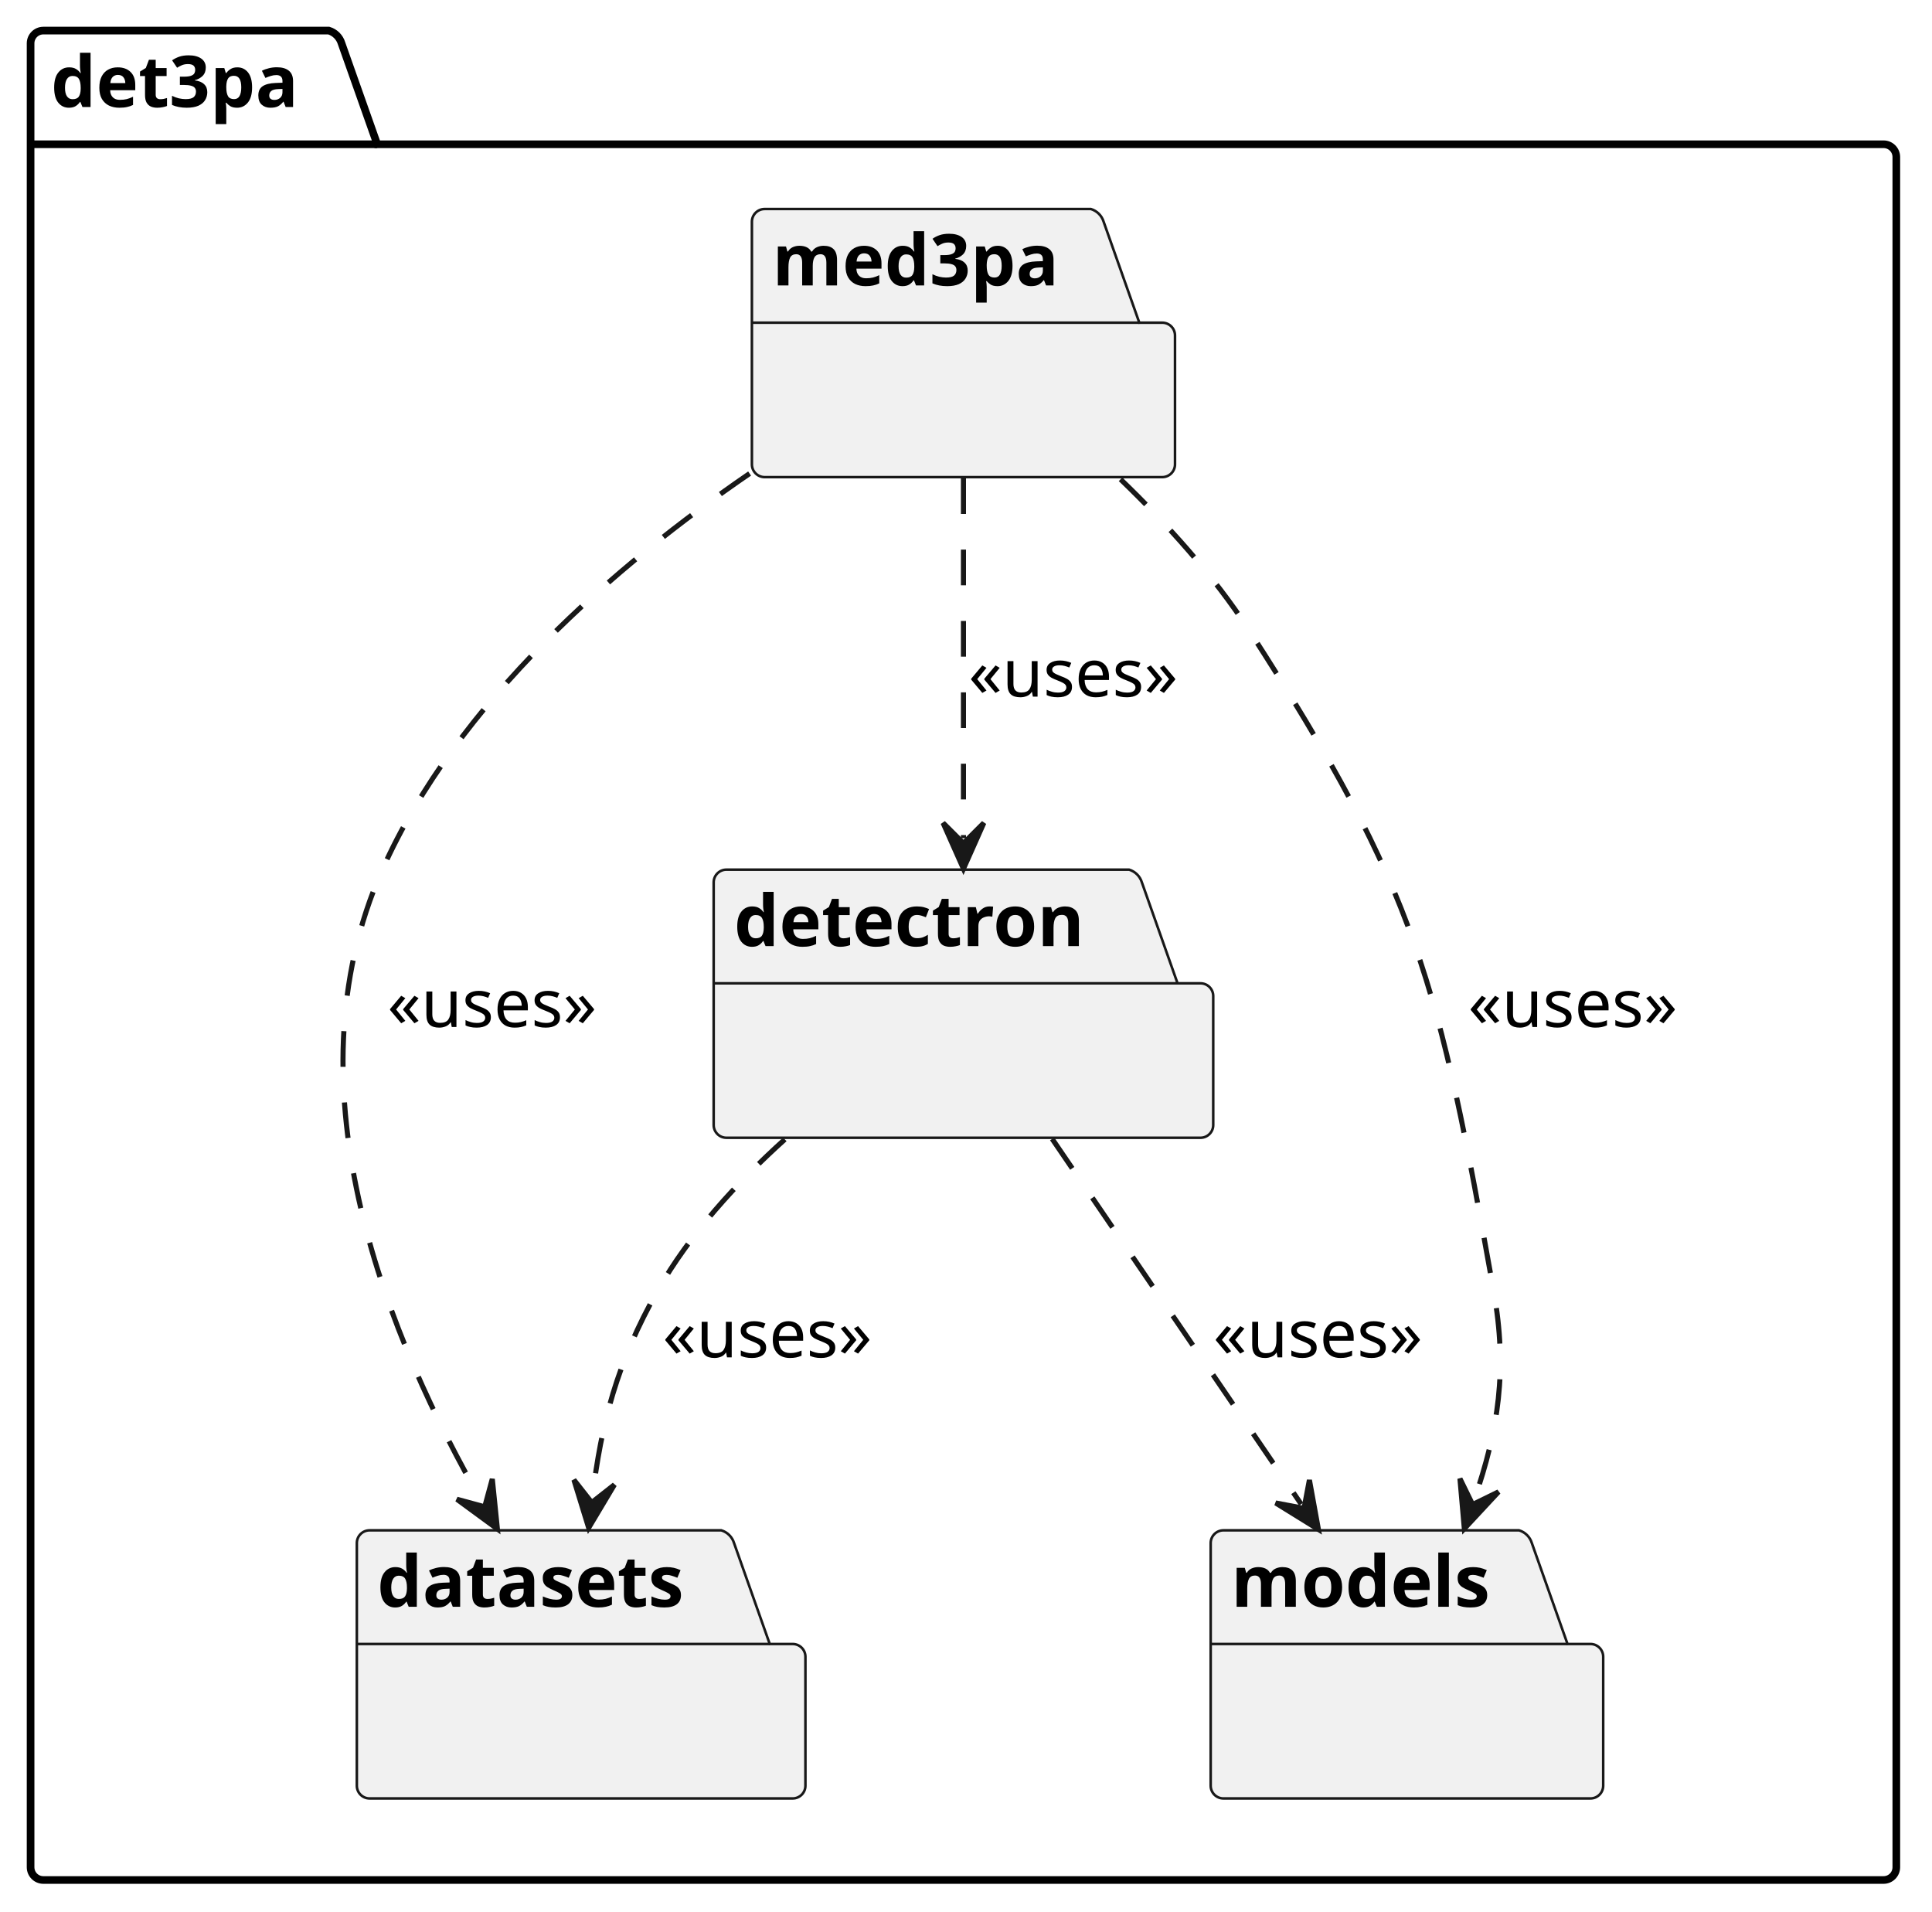
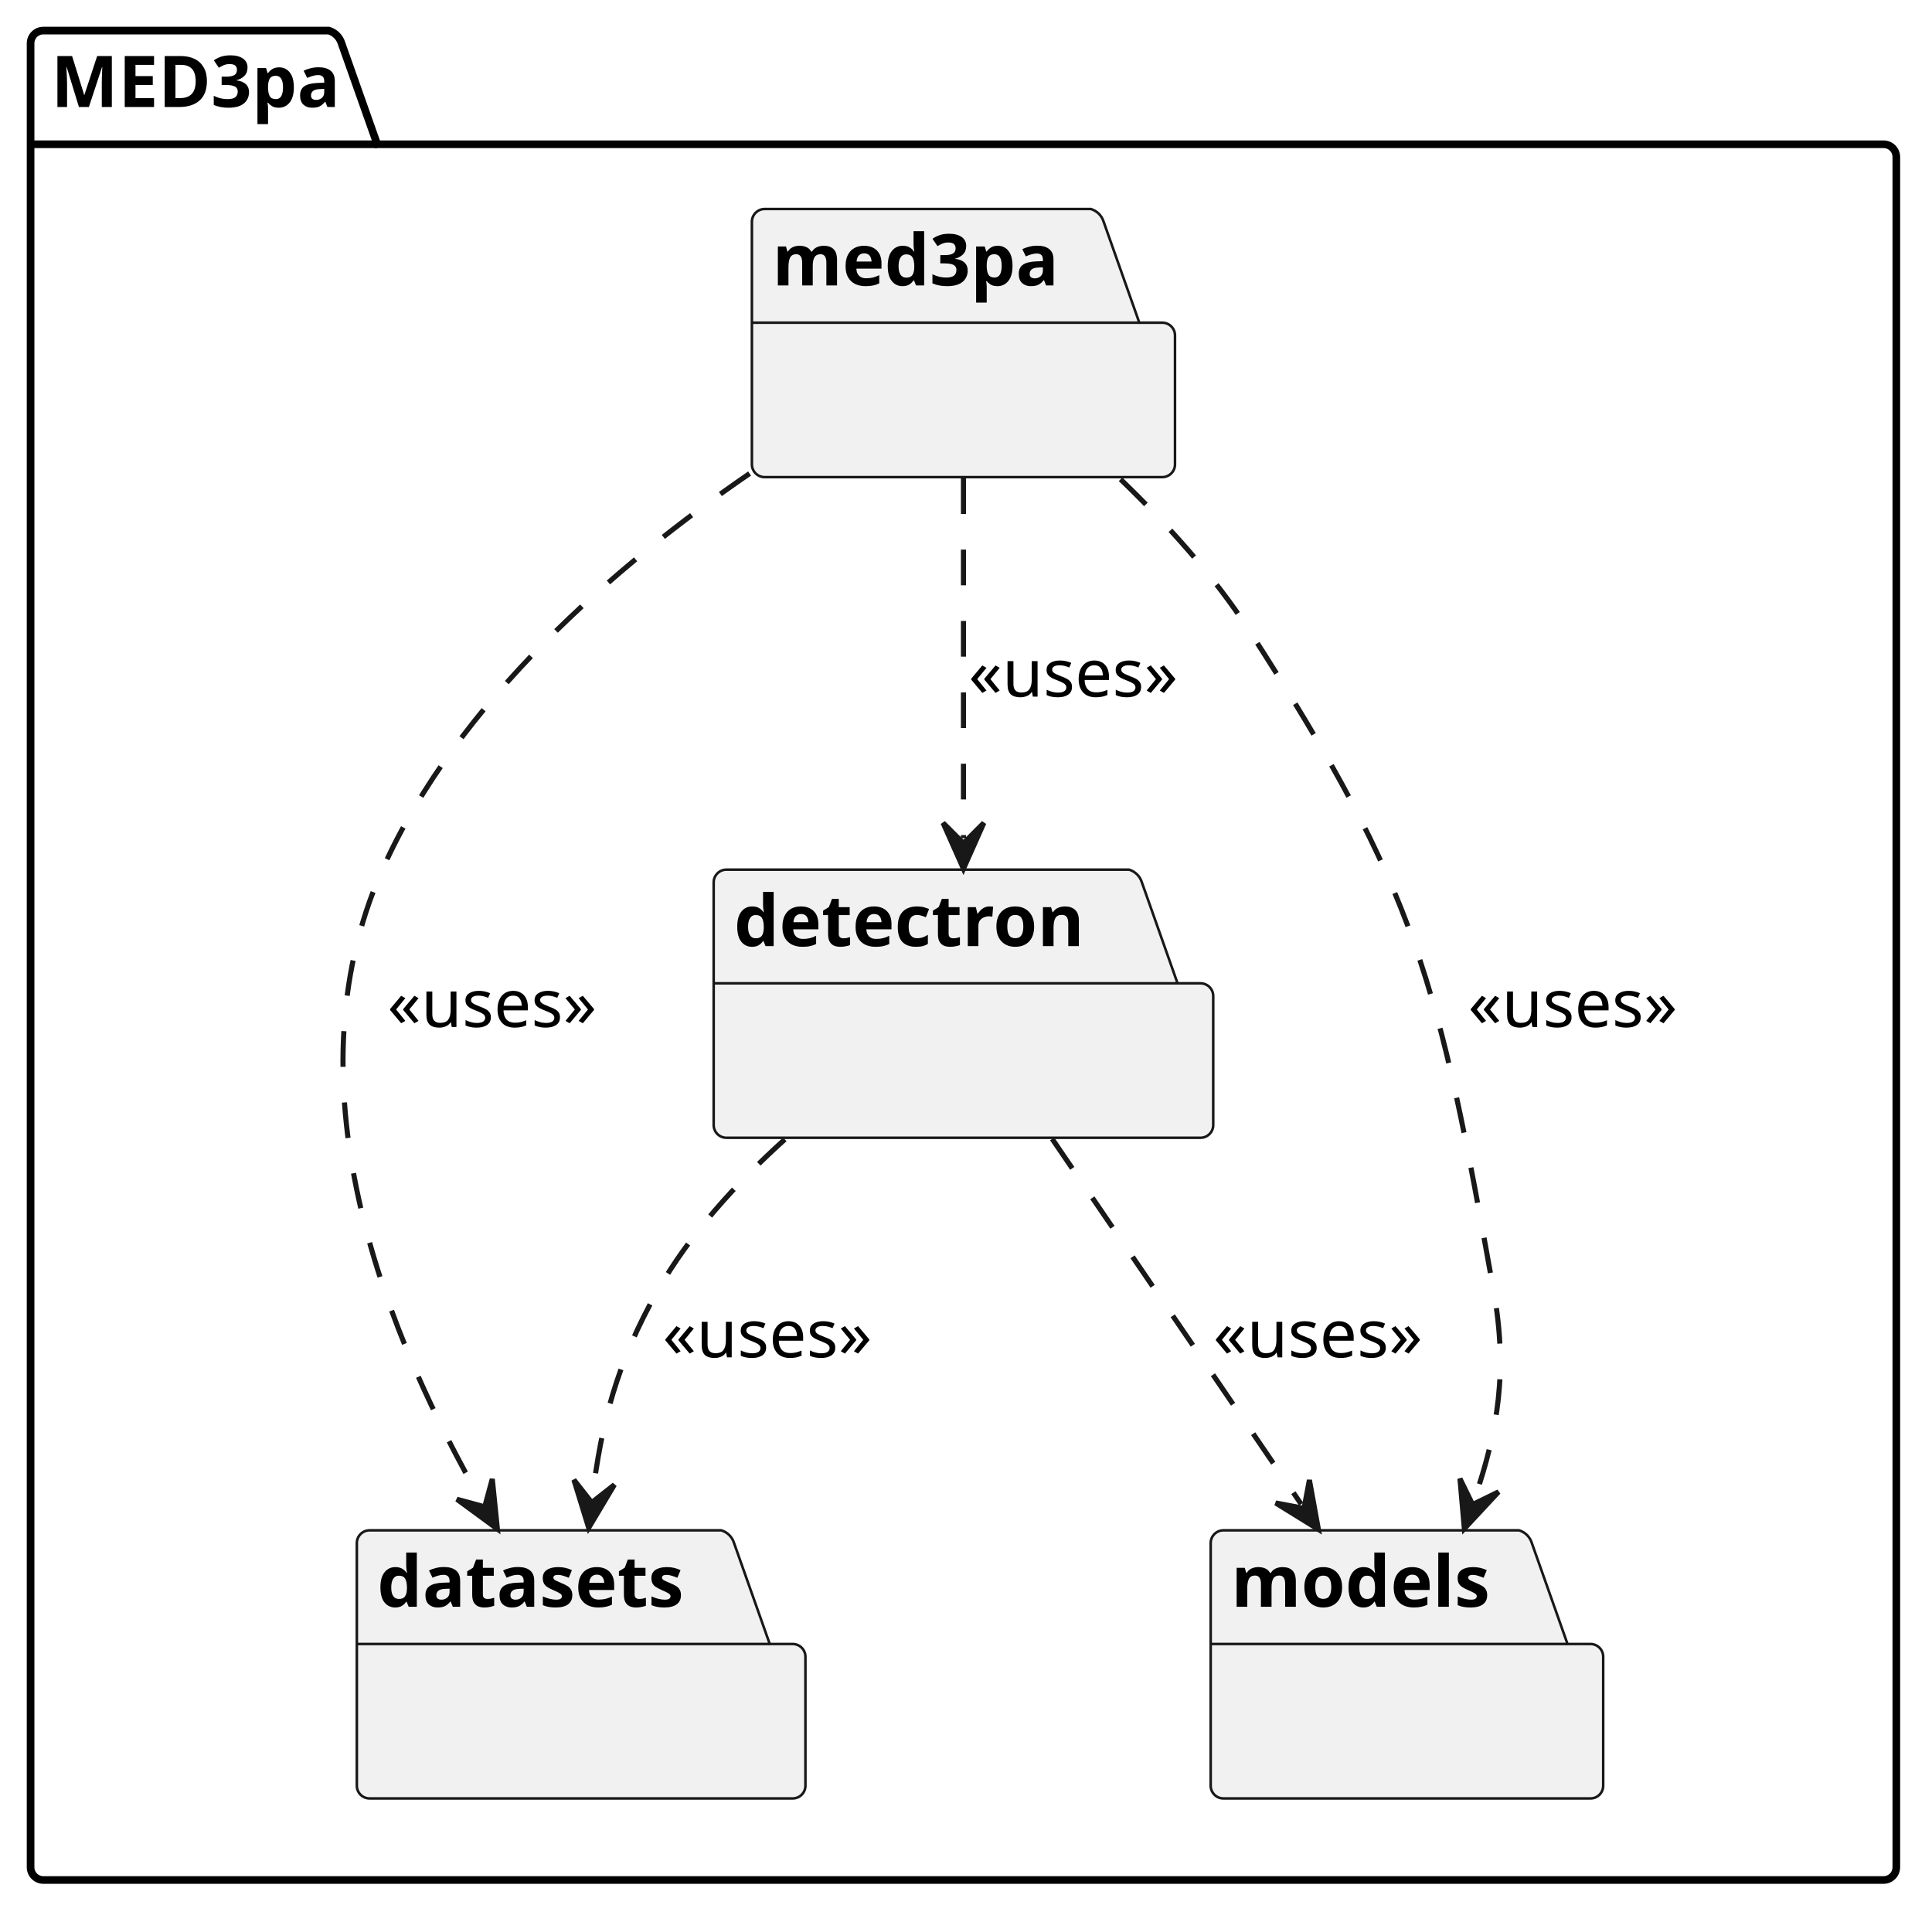
<svg xmlns="http://www.w3.org/2000/svg" contentStyleType="text/css" height="375px" preserveAspectRatio="none" style="width:379px;height:375px;background:#FFFFFF;" version="1.1" viewBox="0 0 379 375" width="379px" zoomAndPan="magnify">
  <defs />
  <g>
-     <g id="cluster_det3pa">
+     <g id="cluster_MED3pa">
      <path d="M8.5,6 L64.5,6 A3.75,3.75 0 0 1 67,8.5 L74,28.297 L369.5,28.297 A2.5,2.5 0 0 1 372,30.797 L372,366.28 A2.5,2.5 0 0 1 369.5,368.78 L8.5,368.78 A2.5,2.5 0 0 1 6,366.28 L6,8.5 A2.5,2.5 0 0 1 8.5,6 " fill="none" style="stroke:#000000;stroke-width:1.5;" />
      <line style="stroke:#000000;stroke-width:1.5;" x1="6" x2="74" y1="28.297" y2="28.297" />
-       <text fill="#000000" font-family="sans-serif" font-size="14" font-weight="bold" lengthAdjust="spacing" textLength="55" x="10" y="20.995">det3pa</text>
+       <text fill="#000000" font-family="sans-serif" font-size="14" font-weight="bold" lengthAdjust="spacing" textLength="55" x="10" y="20.995">MED3pa</text>
    </g>
    <path d="M72.5,300.19 L141.5,300.19 A3.75,3.75 0 0 1 144,302.69 L151,322.487 L155.5,322.487 A2.5,2.5 0 0 1 158,324.987 L158,350.284 A2.5,2.5 0 0 1 155.5,352.784 L72.5,352.784 A2.5,2.5 0 0 1 70,350.284 L70,302.69 A2.5,2.5 0 0 1 72.5,300.19 " fill="#F1F1F1" style="stroke:#181818;stroke-width:0.5;" />
    <line style="stroke:#181818;stroke-width:0.5;" x1="70" x2="151" y1="322.487" y2="322.487" />
    <text fill="#000000" font-family="sans-serif" font-size="14" font-weight="bold" lengthAdjust="spacing" textLength="68" x="74" y="315.185">datasets</text>
    <path d="M240,300.19 L298,300.19 A3.75,3.75 0 0 1 300.5,302.69 L307.5,322.487 L312,322.487 A2.5,2.5 0 0 1 314.5,324.987 L314.5,350.284 A2.5,2.5 0 0 1 312,352.784 L240,352.784 A2.5,2.5 0 0 1 237.5,350.284 L237.5,302.69 A2.5,2.5 0 0 1 240,300.19 " fill="#F1F1F1" style="stroke:#181818;stroke-width:0.5;" />
    <line style="stroke:#181818;stroke-width:0.5;" x1="237.5" x2="307.5" y1="322.487" y2="322.487" />
    <text fill="#000000" font-family="sans-serif" font-size="14" font-weight="bold" lengthAdjust="spacing" textLength="57" x="241.5" y="315.185">models</text>
    <path d="M142.5,170.59 L221.5,170.59 A3.75,3.75 0 0 1 224,173.09 L231,192.887 L235.5,192.887 A2.5,2.5 0 0 1 238,195.387 L238,220.684 A2.5,2.5 0 0 1 235.5,223.184 L142.5,223.184 A2.5,2.5 0 0 1 140,220.684 L140,173.09 A2.5,2.5 0 0 1 142.5,170.59 " fill="#F1F1F1" style="stroke:#181818;stroke-width:0.5;" />
    <line style="stroke:#181818;stroke-width:0.5;" x1="140" x2="231" y1="192.887" y2="192.887" />
    <text fill="#000000" font-family="sans-serif" font-size="14" font-weight="bold" lengthAdjust="spacing" textLength="78" x="144" y="185.585">detectron</text>
    <path d="M150,41 L214,41 A3.75,3.75 0 0 1 216.5,43.5 L223.5,63.297 L228,63.297 A2.5,2.5 0 0 1 230.5,65.797 L230.5,91.094 A2.5,2.5 0 0 1 228,93.594 L150,93.594 A2.5,2.5 0 0 1 147.5,91.094 L147.5,43.5 A2.5,2.5 0 0 1 150,41 " fill="#F1F1F1" style="stroke:#181818;stroke-width:0.5;" />
    <line style="stroke:#181818;stroke-width:0.5;" x1="147.5" x2="223.5" y1="63.297" y2="63.297" />
    <text fill="#000000" font-family="sans-serif" font-size="14" font-weight="bold" lengthAdjust="spacing" textLength="63" x="151.5" y="55.995">med3pa</text>
    <g id="link_detectron_models">
      <path codeLine="18" d="M206.4,223.4 C221.57,245.66 240.09,272.812 255.25,295.052 " fill="none" id="detectron-to-models" style="stroke:#181818;stroke-width:1.0;stroke-dasharray:7.0,7.0;" />
      <polygon fill="#181818" points="258.63,300.01,256.866,290.32,255.814,295.878,250.256,294.826,258.63,300.01" style="stroke:#181818;stroke-width:1.0;" />
      <text fill="#000000" font-family="sans-serif" font-size="13" lengthAdjust="spacing" textLength="46" x="238" y="266.257">«uses»</text>
    </g>
    <g id="link_detectron_datasets">
      <path codeLine="19" d="M153.96,223.5 C144.56,231.97 135.28,242.09 129,253.19 C120.98,267.35 117.938,279.303 116.198,293.743 " fill="none" id="detectron-to-datasets" style="stroke:#181818;stroke-width:1.0;stroke-dasharray:7.0,7.0;" />
      <polygon fill="#181818" points="115.48,299.7,120.528,291.243,116.078,294.736,112.585,290.286,115.48,299.7" style="stroke:#181818;stroke-width:1.0;" />
      <text fill="#000000" font-family="sans-serif" font-size="13" lengthAdjust="spacing" textLength="46" x="130" y="266.257">«uses»</text>
    </g>
    <g id="link_med3pa_models">
      <path codeLine="21" d="M219.82,94.02 C228.83,102.7 238.11,112.92 245,123.59 C278.31,175.2 282.16,192.73 293,253.19 C295.8,268.8 293.927,280.425 289.207,294.185 " fill="none" id="med3pa-to-models" style="stroke:#181818;stroke-width:1.0;stroke-dasharray:7.0,7.0;" />
      <polygon fill="#181818" points="287.26,299.86,293.964,292.645,288.882,295.13,286.397,290.049,287.26,299.86" style="stroke:#181818;stroke-width:1.0;" />
      <text fill="#000000" font-family="sans-serif" font-size="13" lengthAdjust="spacing" textLength="46" x="288" y="201.457">«uses»</text>
    </g>
    <g id="link_med3pa_datasets">
      <path codeLine="22" d="M147.05,92.89 C120.99,110.76 89.74,137.57 75,170.59 C55.68,213.89 76.59,263.252 94.59,294.712 " fill="none" id="med3pa-to-datasets" style="stroke:#181818;stroke-width:1.0;stroke-dasharray:7.0,7.0;" />
      <polygon fill="#181818" points="97.57,299.92,96.572,290.122,95.087,295.58,89.629,294.095,97.57,299.92" style="stroke:#181818;stroke-width:1.0;" />
      <text fill="#000000" font-family="sans-serif" font-size="13" lengthAdjust="spacing" textLength="46" x="76" y="201.457">«uses»</text>
    </g>
    <g id="link_med3pa_detectron">
      <path codeLine="23" d="M189,93.81 C189,116.06 189,142.18 189,164.42 " fill="none" id="med3pa-to-detectron" style="stroke:#181818;stroke-width:1.0;stroke-dasharray:7.0,7.0;" />
      <polygon fill="#181818" points="189,170.42,193,161.42,189,165.42,185,161.42,189,170.42" style="stroke:#181818;stroke-width:1.0;" />
      <text fill="#000000" font-family="sans-serif" font-size="13" lengthAdjust="spacing" textLength="46" x="190" y="136.657">«uses»</text>
    </g>
  </g>
</svg>
